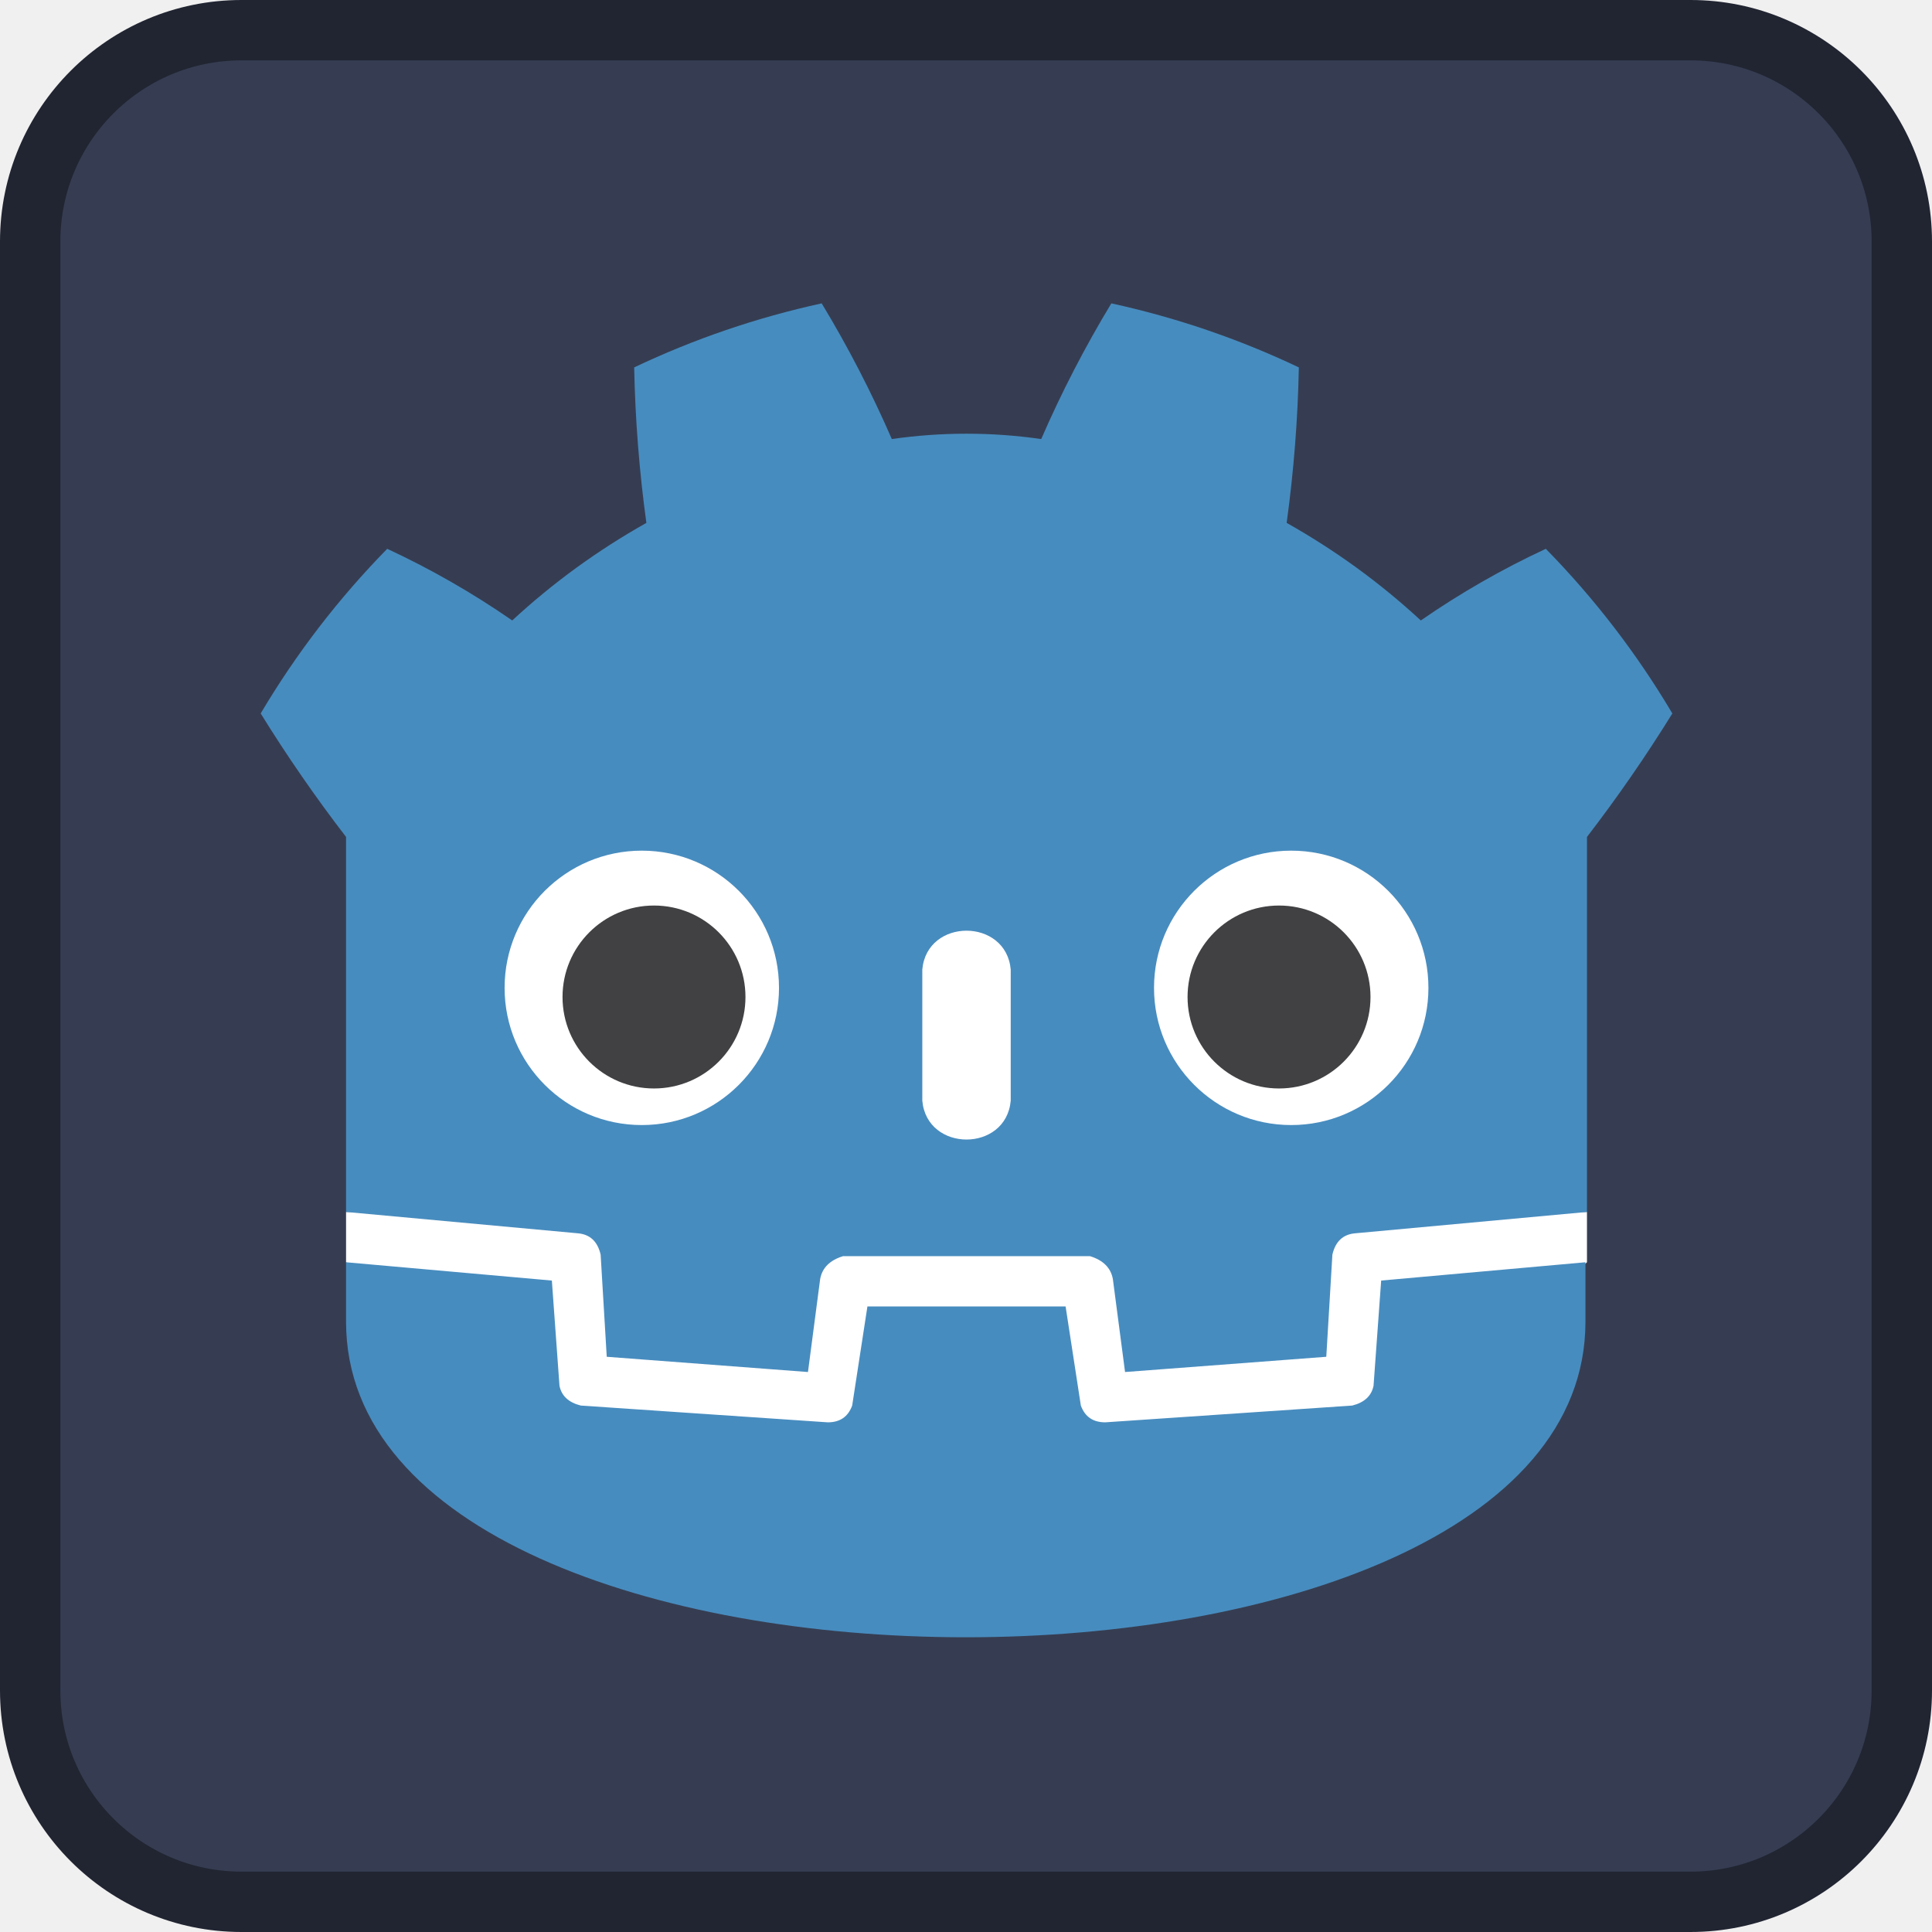
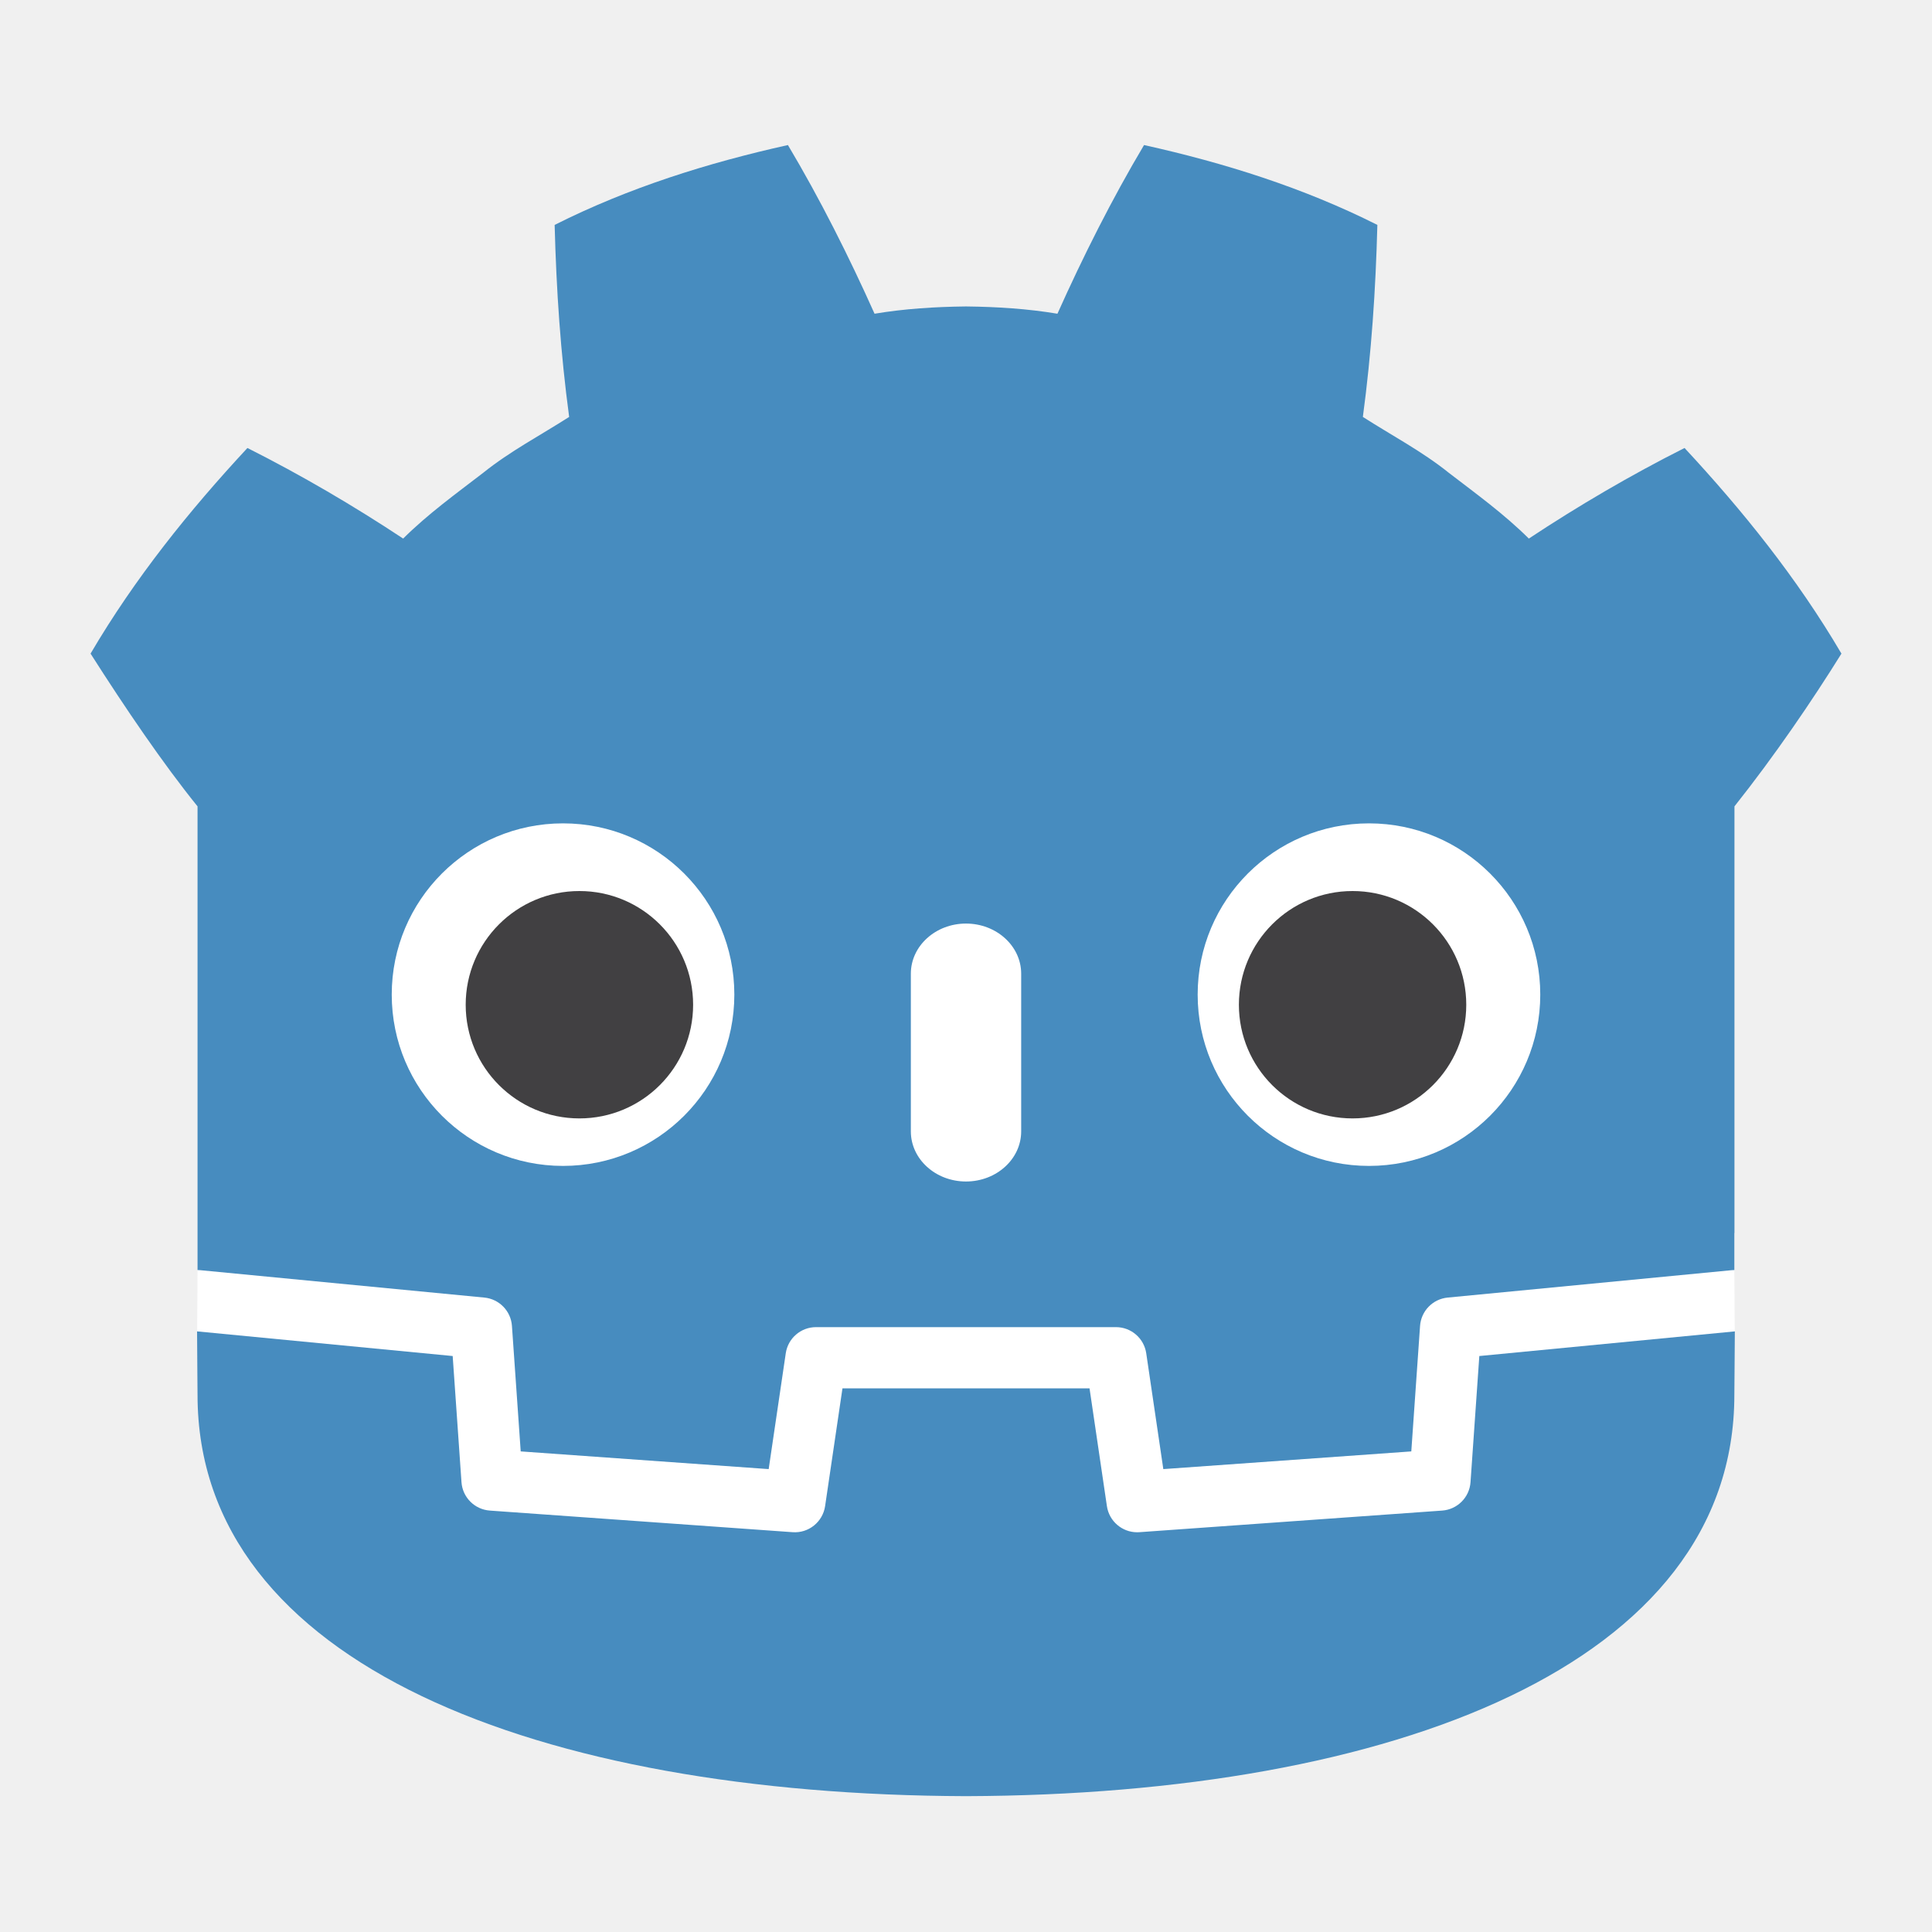
- <svg xmlns="http://www.w3.org/2000/svg" height="128" width="128">
-   <rect x="2" y="2" width="124" height="124" rx="14" fill="#363d52" stroke="#212532" stroke-width="4" />
-   <g transform="scale(.101) translate(122 122)">
-     <g fill="#fff">
-       <path d="M105 673v33q407 354 814 0v-33z" />
-       <path fill="#478cbf" d="m105 673 152 14q12 1 15 14l4 67 132 10 8-61q2-11 15-15h162q13 4 15 15l8 61 132-10 4-67q3-13 15-14l152-14V427q30-39 56-81-35-59-83-108-43 20-82 47-40-37-88-64 7-51 8-102-59-28-123-42-26 43-46 89-49-7-98 0-20-46-46-89-64 14-123 42 1 51 8 102-48 27-88 64-39-27-82-47-48 49-83 108 26 42 56 81zm0 33v39c0 276 813 276 813 0v-39l-134 12-5 69q-2 10-14 13l-162 11q-12 0-16-11l-10-65H447l-10 65q-4 11-16 11l-162-11q-12-3-14-13l-5-69z" />
-       <path d="M483 600c3 34 55 34 58 0v-86c-3-34-55-34-58 0z" />
-       <circle cx="725" cy="526" r="90" />
-       <circle cx="299" cy="526" r="90" />
-     </g>
-     <g fill="#414042">
-       <circle cx="307" cy="532" r="60" />
-       <circle cx="717" cy="532" r="60" />
-     </g>
-   </g>
+ <svg xmlns="http://www.w3.org/2000/svg" height="1024" width="1024">
+   <path d="m0 0s-.325 1.994-.515 1.976l-36.182-3.491c-2.879-.278-5.115-2.574-5.317-5.459l-.994-14.247-27.992-1.997-1.904 12.912c-.424 2.872-2.932 5.037-5.835 5.037h-38.188c-2.902 0-5.41-2.165-5.834-5.037l-1.905-12.912-27.992 1.997-.994 14.247c-.202 2.886-2.438 5.182-5.317 5.46l-36.2 3.49c-.187.018-.324-1.978-.511-1.978l-.049-7.83 30.658-4.944 1.004-14.374c.203-2.91 2.551-5.263 5.463-5.472l38.551-2.75c.146-.01.29-.016.434-.016 2.897 0 5.401 2.166 5.825 5.038l1.959 13.286h28.005l1.959-13.286c.423-2.871 2.93-5.037 5.831-5.037.142 0 .284.005.423.015l38.556 2.75c2.911.209 5.26 2.562 5.463 5.472l1.003 14.374 30.645 4.966z" fill="#fff" transform="matrix(4.162611 0 0 -4.162611 919.2406 673.1521)" />
+   <path d="m0 0v-47.514-6.035-5.492c.108-.001.216-.005.323-.015l36.196-3.49c1.896-.183 3.382-1.709 3.514-3.609l1.116-15.978 31.574-2.253 2.175 14.747c.282 1.912 1.922 3.329 3.856 3.329h38.188c1.933 0 3.573-1.417 3.855-3.329l2.175-14.747 31.575 2.253 1.115 15.978c.133 1.9 1.618 3.425 3.514 3.609l36.182 3.49c.107.01.214.014.322.015v4.711l.015.005v54.325c5.097 6.416 9.923 13.494 13.621 19.449-5.651 9.62-12.575 18.217-19.976 26.182-6.864-3.455-13.531-7.369-19.828-11.534-3.151 3.132-6.7 5.694-10.186 8.372-3.425 2.751-7.285 4.768-10.946 7.118 1.09 8.117 1.629 16.108 1.846 24.448-9.446 4.754-19.519 7.906-29.708 10.17-4.068-6.837-7.788-14.241-11.028-21.479-3.842.642-7.702.88-11.567.926v.006c-.027 0-.052-.006-.075-.006-.024 0-.049.006-.073.006v-.006c-3.872-.046-7.729-.284-11.572-.926-3.238 7.238-6.956 14.642-11.03 21.479-10.184-2.264-20.258-5.416-29.703-10.17.216-8.34.755-16.331 1.848-24.448-3.668-2.35-7.523-4.367-10.949-7.118-3.481-2.678-7.036-5.24-10.188-8.372-6.297 4.165-12.962 8.079-19.828 11.534-7.401-7.965-14.321-16.562-19.974-26.182 4.443-6.974 9.208-13.983 13.621-19.449z" fill="#478cbf" transform="matrix(4.162611 0 0 -4.162611 104.6989 427.3873)" />
+   <path d="m0 0-1.121-16.063c-.135-1.936-1.675-3.477-3.611-3.616l-38.555-2.751c-.094-.007-.188-.01-.281-.01-1.916 0-3.569 1.406-3.852 3.33l-2.211 14.994h-31.459l-2.211-14.994c-.297-2.018-2.101-3.469-4.133-3.32l-38.555 2.751c-1.936.139-3.476 1.68-3.611 3.616l-1.121 16.063-32.547 3.138c.015-3.498.06-7.33.06-8.093 0-34.374 43.605-50.896 97.781-51.086h.066.067c54.176.19 97.766 16.712 97.766 51.086 0 .777.047 4.593.063 8.093z" fill="#478cbf" transform="matrix(4.162611 0 0 -4.162611 784.0714 718.7231)" />
+   <path d="m0 0c0-12.052-9.765-21.815-21.813-21.815-12.042 0-21.81 9.763-21.81 21.815 0 12.044 9.768 21.802 21.81 21.802 12.048 0 21.813-9.758 21.813-21.802" fill="#fff" transform="matrix(4.162611 0 0 -4.162611 389.2148 527.1513)" />
+   <path d="m0 0c0-7.994-6.479-14.473-14.479-14.473-7.996 0-14.479 6.479-14.479 14.473s6.483 14.479 14.479 14.479c8 0 14.479-6.485 14.479-14.479" fill="#414042" transform="matrix(4.162611 0 0 -4.162611 367.3669 532.5371)" />
+   <path d="m0 0c-3.878 0-7.021 2.858-7.021 6.381v20.081c0 3.52 3.143 6.381 7.021 6.381s7.028-2.861 7.028-6.381v-20.081c0-3.523-3.15-6.381-7.028-6.381" fill="#fff" transform="matrix(4.162611 0 0 -4.162611 511.9934 626.2198)" />
+   <path d="m0 0c0-12.052 9.765-21.815 21.815-21.815 12.041 0 21.808 9.763 21.808 21.815 0 12.044-9.767 21.802-21.808 21.802-12.05 0-21.815-9.758-21.815-21.802" fill="#fff" transform="matrix(4.162611 0 0 -4.162611 634.7871 527.1513)" />
+   <path d="m0 0c0-7.994 6.477-14.473 14.471-14.473 8.002 0 14.479 6.479 14.479 14.473s-6.477 14.479-14.479 14.479c-7.994 0-14.471-6.485-14.471-14.479" fill="#414042" transform="matrix(4.162611 0 0 -4.162611 656.6406 532.5371)" />
</svg>
